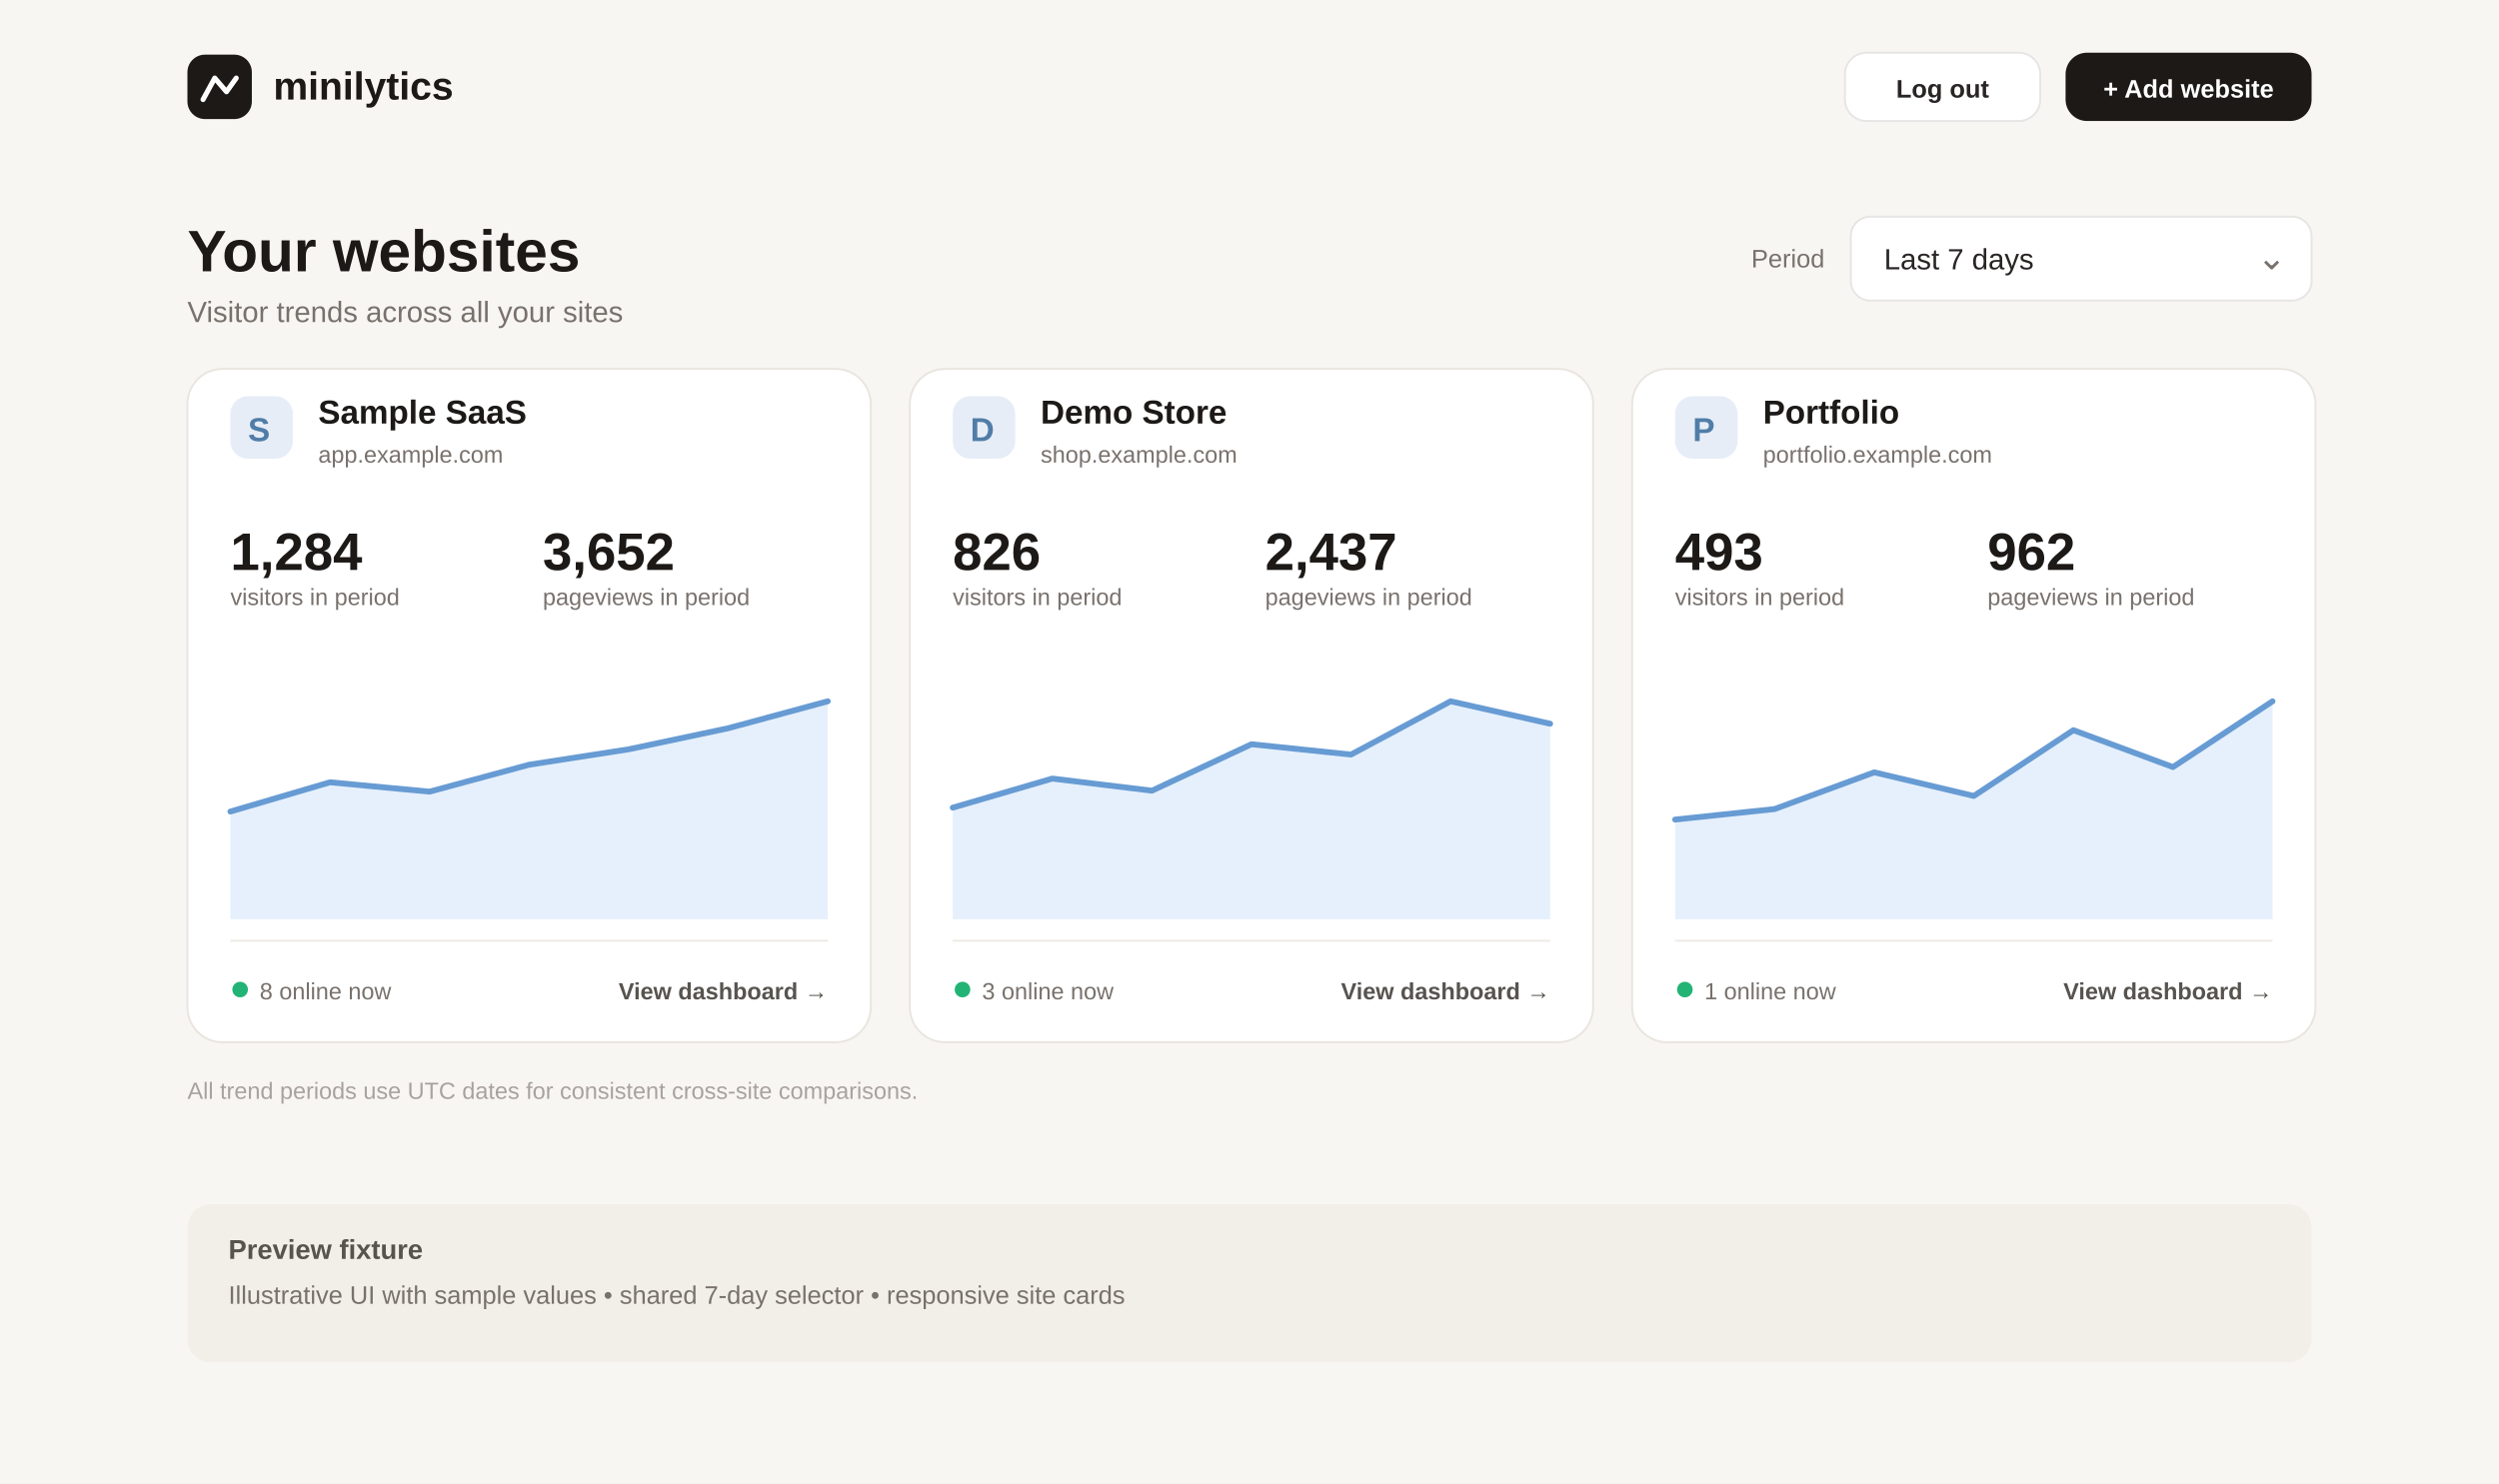
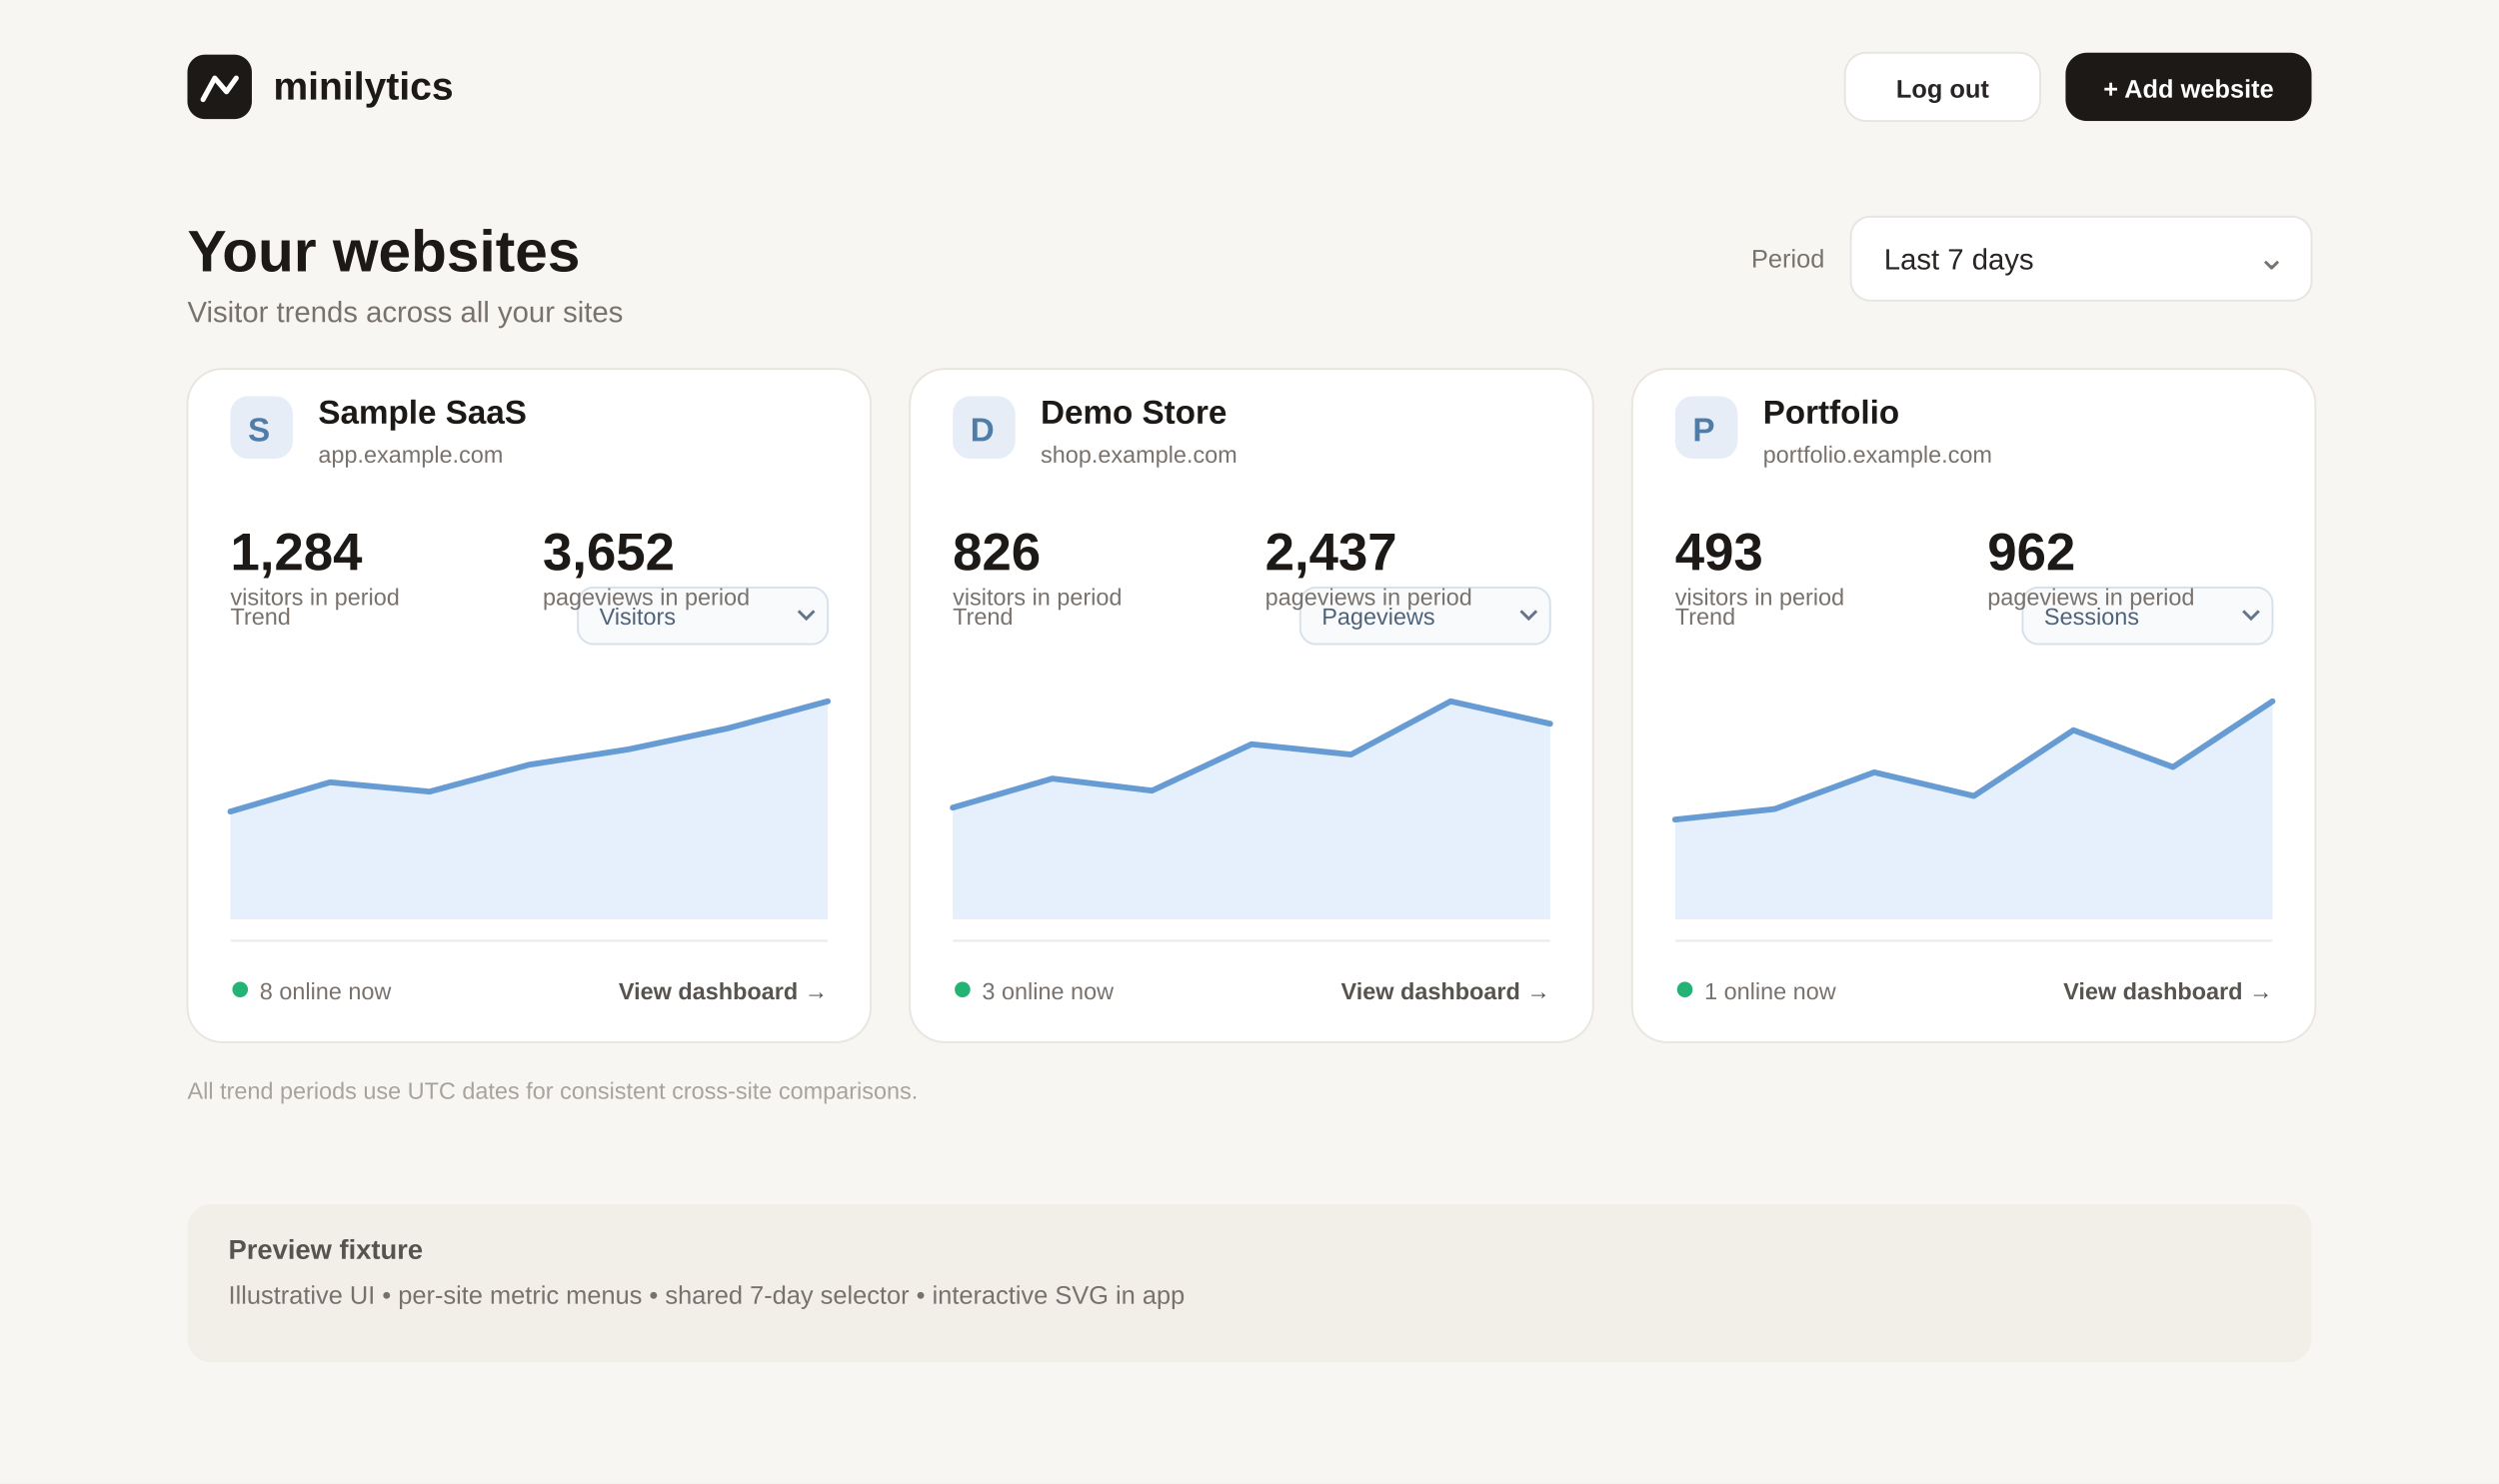
<svg xmlns="http://www.w3.org/2000/svg" width="1280" height="760" viewBox="0 0 1280 760">
  <rect x="0" y="0" width="1280" height="760" rx="0" fill="#f8f6f3" stroke="none" />
  <rect x="96" y="28" width="33" height="33" rx="9" fill="#1c1917" stroke="none" />
  <path d="M104 51 l6 -11 6 7 5 -7" fill="none" stroke="#fff" stroke-width="2.6" stroke-linecap="round" stroke-linejoin="round" />
  <text x="140" y="51" font-family="Arial, Helvetica, sans-serif" font-size="20" fill="#1c1917" font-weight="700">minilytics</text>
  <rect x="945" y="27" width="100" height="35" rx="11" fill="#fff" stroke="#e7e5e4" />
  <text x="995" y="50" font-family="Arial, Helvetica, sans-serif" font-size="13" fill="#292524" font-weight="600" text-anchor="middle">Log out</text>
  <rect x="1058" y="27" width="126" height="35" rx="11" fill="#1c1917" stroke="none" />
  <text x="1121" y="50" font-family="Arial, Helvetica, sans-serif" font-size="13" fill="#fff" font-weight="600" text-anchor="middle">+ Add website</text>
  <text x="96" y="139" font-family="Arial, Helvetica, sans-serif" font-size="30" fill="#1c1917" font-weight="700">Your websites</text>
  <text x="96" y="165" font-family="Arial, Helvetica, sans-serif" font-size="15" fill="#78716c" font-weight="400">Visitor trends across all your sites</text>
  <text x="897" y="137" font-family="Arial, Helvetica, sans-serif" font-size="13" fill="#78716c" font-weight="400">Period</text>
  <rect x="948" y="111" width="236" height="43" rx="10" fill="#ffffff" stroke="#e7e5e4" />
  <text x="965" y="138" font-family="Arial, Helvetica, sans-serif" font-size="15" fill="#292524" font-weight="500">Last 7 days</text>
  <text x="1156" y="138" font-family="Arial, Helvetica, sans-serif" font-size="18" fill="#78716c" font-weight="400">⌄</text>
  <rect x="96" y="189" width="350" height="345" rx="18" fill="#ffffff" stroke="#e9e5df" />
+   <rect x="296" y="301" width="128" height="29" rx="8" fill="#f8fafc" stroke="#d6e1ec" />
+   <text x="307" y="320" font-family="Arial, Helvetica, sans-serif" font-size="12" fill="#50627a">Visitors</text>
+   <path d="M409 313 l4 4 4 -4" fill="none" stroke="#64748b" stroke-width="1.5" />
+   <text x="118" y="320" font-family="Arial, Helvetica, sans-serif" font-size="12" fill="#78716c">Trend</text>
  <rect x="118" y="203" width="32" height="32" rx="9" fill="#e7edf7" stroke="none" />
  <text x="127" y="226" font-family="Arial, Helvetica, sans-serif" font-size="17" fill="#507da8" font-weight="700">S</text>
  <text x="163" y="217" font-family="Arial, Helvetica, sans-serif" font-size="17" fill="#1c1917" font-weight="700">Sample SaaS</text>
  <text x="163" y="237" font-family="Arial, Helvetica, sans-serif" font-size="12" fill="#78716c" font-weight="400">app.example.com</text>
  <text x="118" y="292" font-family="Arial, Helvetica, sans-serif" font-size="27" fill="#1c1917" font-weight="700">1,284</text>
  <text x="118" y="310" font-family="Arial, Helvetica, sans-serif" font-size="12" fill="#78716c" font-weight="400">visitors in period</text>
  <text x="278" y="292" font-family="Arial, Helvetica, sans-serif" font-size="27" fill="#1c1917" font-weight="700">3,652</text>
  <text x="278" y="310" font-family="Arial, Helvetica, sans-serif" font-size="12" fill="#78716c" font-weight="400">pageviews in period</text>
  <path d="M118.0 415.8 L169.0 400.8 L220.0 405.6 L271.0 391.8 L322.0 383.9 L373.0 373.1 L424.0 359.3 L424.0 471.0 L118 471.0 Z" fill="#d7e8fa" opacity=".65" />
  <path d="M118.0 415.8 L169.0 400.8 L220.0 405.6 L271.0 391.8 L322.0 383.9 L373.0 373.1 L424.0 359.3" fill="none" stroke="#679bd3" stroke-width="3" stroke-linejoin="round" stroke-linecap="round" />
  <path d="M118 482 H424" stroke="#eeeae5" />
  <circle cx="123" cy="507" r="4" fill="#23b475" />
  <text x="133" y="512" font-family="Arial, Helvetica, sans-serif" font-size="12" fill="#78716c" font-weight="400">8 online now</text>
  <text x="424" y="512" font-family="Arial, Helvetica, sans-serif" font-size="12" fill="#57534e" font-weight="600" text-anchor="end">View dashboard →</text>
  <rect x="466" y="189" width="350" height="345" rx="18" fill="#ffffff" stroke="#e9e5df" />
+   <rect x="666" y="301" width="128" height="29" rx="8" fill="#f8fafc" stroke="#d6e1ec" />
+   <text x="677" y="320" font-family="Arial, Helvetica, sans-serif" font-size="12" fill="#50627a">Pageviews</text>
+   <path d="M779 313 l4 4 4 -4" fill="none" stroke="#64748b" stroke-width="1.5" />
+   <text x="488" y="320" font-family="Arial, Helvetica, sans-serif" font-size="12" fill="#78716c">Trend</text>
  <rect x="488" y="203" width="32" height="32" rx="9" fill="#e7edf7" stroke="none" />
  <text x="497" y="226" font-family="Arial, Helvetica, sans-serif" font-size="17" fill="#507da8" font-weight="700">D</text>
  <text x="533" y="217" font-family="Arial, Helvetica, sans-serif" font-size="17" fill="#1c1917" font-weight="700">Demo Store</text>
  <text x="533" y="237" font-family="Arial, Helvetica, sans-serif" font-size="12" fill="#78716c" font-weight="400">shop.example.com</text>
  <text x="488" y="292" font-family="Arial, Helvetica, sans-serif" font-size="27" fill="#1c1917" font-weight="700">826</text>
  <text x="488" y="310" font-family="Arial, Helvetica, sans-serif" font-size="12" fill="#78716c" font-weight="400">visitors in period</text>
  <text x="648" y="292" font-family="Arial, Helvetica, sans-serif" font-size="27" fill="#1c1917" font-weight="700">2,437</text>
  <text x="648" y="310" font-family="Arial, Helvetica, sans-serif" font-size="12" fill="#78716c" font-weight="400">pageviews in period</text>
  <path d="M488.0 413.8 L539.0 398.9 L590.0 405.1 L641.0 381.3 L692.0 386.6 L743.0 359.3 L794.0 370.8 L794.0 471.0 L488 471.0 Z" fill="#d7e8fa" opacity=".65" />
  <path d="M488.0 413.8 L539.0 398.9 L590.0 405.1 L641.0 381.3 L692.0 386.6 L743.0 359.3 L794.0 370.8" fill="none" stroke="#679bd3" stroke-width="3" stroke-linejoin="round" stroke-linecap="round" />
  <path d="M488 482 H794" stroke="#eeeae5" />
  <circle cx="493" cy="507" r="4" fill="#23b475" />
  <text x="503" y="512" font-family="Arial, Helvetica, sans-serif" font-size="12" fill="#78716c" font-weight="400">3 online now</text>
  <text x="794" y="512" font-family="Arial, Helvetica, sans-serif" font-size="12" fill="#57534e" font-weight="600" text-anchor="end">View dashboard →</text>
  <rect x="836" y="189" width="350" height="345" rx="18" fill="#ffffff" stroke="#e9e5df" />
+   <rect x="1036" y="301" width="128" height="29" rx="8" fill="#f8fafc" stroke="#d6e1ec" />
+   <text x="1047" y="320" font-family="Arial, Helvetica, sans-serif" font-size="12" fill="#50627a">Sessions</text>
+   <path d="M1149 313 l4 4 4 -4" fill="none" stroke="#64748b" stroke-width="1.5" />
+   <text x="858" y="320" font-family="Arial, Helvetica, sans-serif" font-size="12" fill="#78716c">Trend</text>
  <rect x="858" y="203" width="32" height="32" rx="9" fill="#e7edf7" stroke="none" />
  <text x="867" y="226" font-family="Arial, Helvetica, sans-serif" font-size="17" fill="#507da8" font-weight="700">P</text>
  <text x="903" y="217" font-family="Arial, Helvetica, sans-serif" font-size="17" fill="#1c1917" font-weight="700">Portfolio</text>
  <text x="903" y="237" font-family="Arial, Helvetica, sans-serif" font-size="12" fill="#78716c" font-weight="400">portfolio.example.com</text>
  <text x="858" y="292" font-family="Arial, Helvetica, sans-serif" font-size="27" fill="#1c1917" font-weight="700">493</text>
  <text x="858" y="310" font-family="Arial, Helvetica, sans-serif" font-size="12" fill="#78716c" font-weight="400">visitors in period</text>
  <text x="1018" y="292" font-family="Arial, Helvetica, sans-serif" font-size="27" fill="#1c1917" font-weight="700">962</text>
  <text x="1018" y="310" font-family="Arial, Helvetica, sans-serif" font-size="12" fill="#78716c" font-weight="400">pageviews in period</text>
  <path d="M858.0 419.9 L909.0 414.5 L960.0 395.7 L1011.0 407.8 L1062.0 374.1 L1113.0 393.0 L1164.0 359.3 L1164.0 471.0 L858 471.0 Z" fill="#d7e8fa" opacity=".65" />
  <path d="M858.0 419.9 L909.0 414.5 L960.0 395.7 L1011.0 407.8 L1062.0 374.1 L1113.0 393.0 L1164.0 359.3" fill="none" stroke="#679bd3" stroke-width="3" stroke-linejoin="round" stroke-linecap="round" />
  <path d="M858 482 H1164" stroke="#eeeae5" />
  <circle cx="863" cy="507" r="4" fill="#23b475" />
  <text x="873" y="512" font-family="Arial, Helvetica, sans-serif" font-size="12" fill="#78716c" font-weight="400">1 online now</text>
  <text x="1164" y="512" font-family="Arial, Helvetica, sans-serif" font-size="12" fill="#57534e" font-weight="600" text-anchor="end">View dashboard →</text>
  <text x="96" y="563" font-family="Arial, Helvetica, sans-serif" font-size="12" fill="#a8a29e" font-weight="400">All trend periods use UTC dates for consistent cross-site comparisons.</text>
  <rect x="96" y="617" width="1088" height="81" rx="12" fill="#f2eee8" stroke="none" />
  <text x="117" y="645" font-family="Arial, Helvetica, sans-serif" font-size="14" fill="#57534e" font-weight="700">Preview fixture</text>
-   <text x="117" y="668" font-family="Arial, Helvetica, sans-serif" font-size="13" fill="#78716c" font-weight="400">Illustrative UI with sample values • shared 7-day selector • responsive site cards</text>
+   <text x="117" y="668" font-family="Arial, Helvetica, sans-serif" font-size="13" fill="#78716c" font-weight="400">Illustrative UI • per-site metric menus • shared 7-day selector • interactive SVG in app</text>
</svg>
